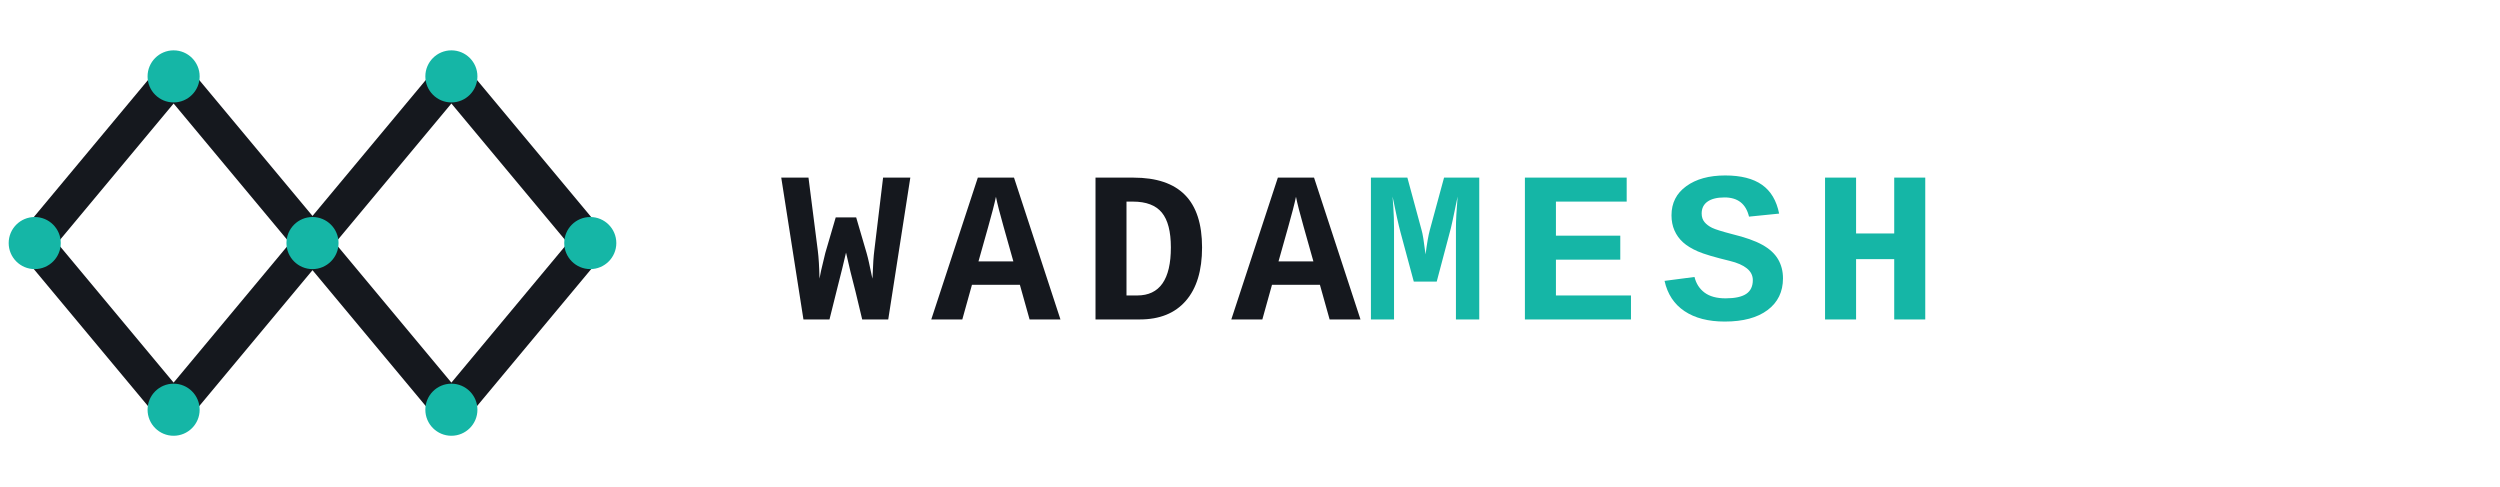
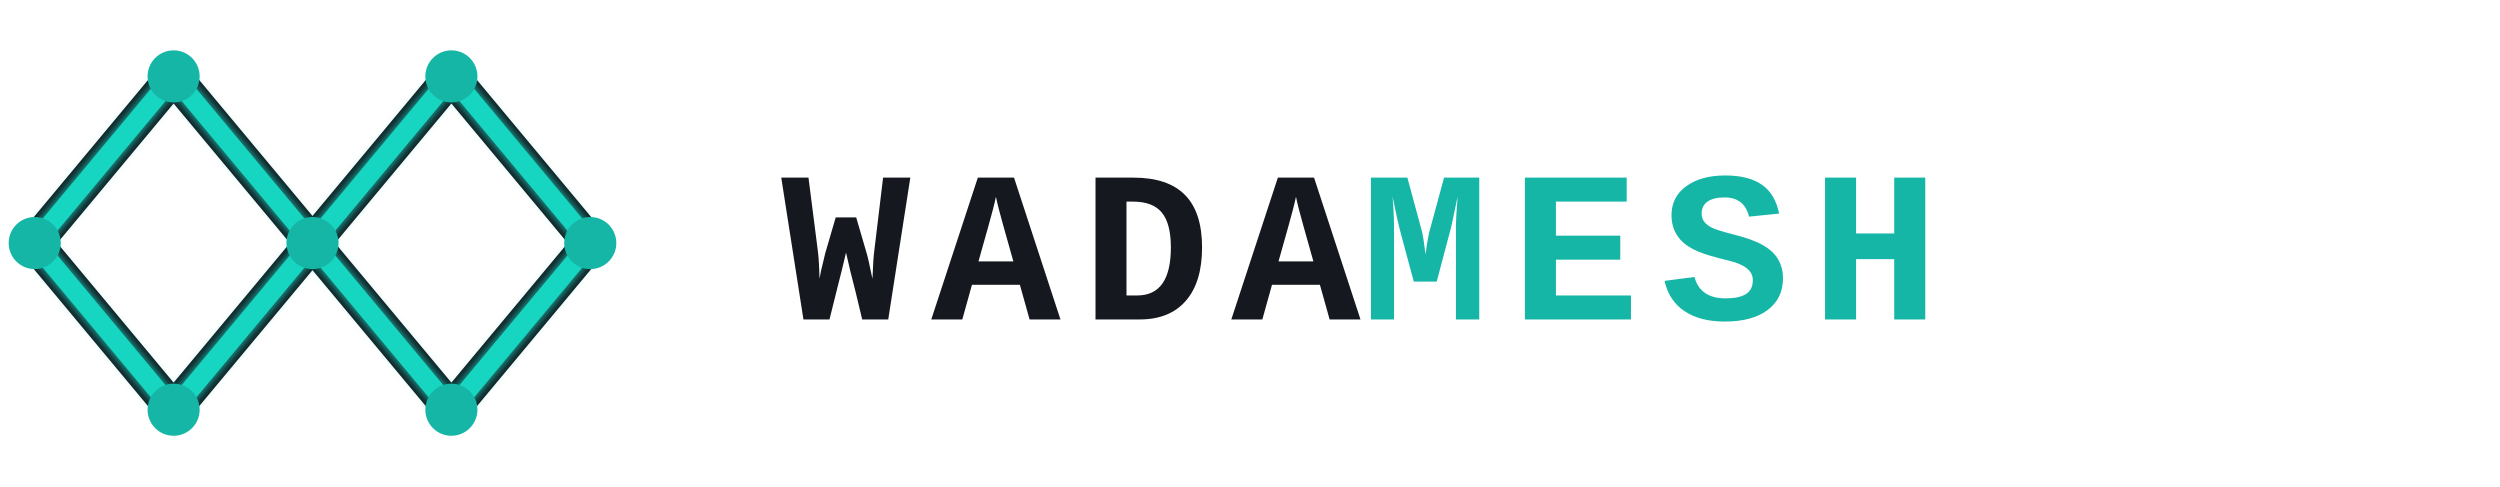
<svg xmlns="http://www.w3.org/2000/svg" viewBox="0 0 720 140" fill="none" role="img" aria-label="WADAMESH">
+   <defs>
+     <filter id="wmGlow" x="-60%" y="-60%" width="220%" height="220%">
+       <feGaussianBlur stdDeviation="1.5" result="b" />
+       <feMerge>
+         <feMergeNode in="b" />
+         <feMergeNode in="SourceGraphic" />
+       </feMerge>
+     </filter>
+     <style type="text/css">
+       .wm-flow path{fill:none;stroke:#19d6c2;stroke-width:5.5;stroke-linecap:round}
+       .wm-ping{fill:none;stroke:#19d6c2;stroke-width:2;opacity:0;transform-box:fill-box;transform-origin:center}
+       @media (prefers-reduced-motion:no-preference){
+         .wm-flow path{stroke-dasharray:2 18;animation:wm-flow .8s linear infinite}
+         .wm-flow .wm-top{animation-delay:-.4s}
+         @keyframes wm-flow{to{stroke-dashoffset:-20}}
+         .wm-ping{animation:wm-ping 2.4s ease-out infinite}
+         .wm-ping.c1{animation-delay:.3s}.wm-ping.c2{animation-delay:.6s}.wm-ping.c3{animation-delay:.9s}.wm-ping.c4{animation-delay:1.2s}
+         @keyframes wm-ping{0%{transform:scale(1);opacity:.55}70%,100%{transform:scale(2.4);opacity:0}}
+       }
+       @media (prefers-reduced-motion:reduce){.wm-flow{display:none}}
+     </style>
+   </defs>
  <g transform="translate(0 10)">
    <path d="M10 60 L50 108 L90 60 L130 108 L170 60" stroke="#15181E" stroke-width="10" stroke-linecap="round" stroke-linejoin="round" />
    <path d="M10 60 L50 12 L90 60 L130 12 L170 60" stroke="#15181E" stroke-width="10" stroke-linecap="round" stroke-linejoin="round" />
+     <g class="wm-flow" filter="url(#wmGlow)">
+       <path class="wm-bot" pathLength="100" d="M10 60 L50 108 L90 60 L130 108 L170 60" />
+       <path class="wm-top" pathLength="100" d="M10 60 L50 12 L90 60 L130 12 L170 60" />
+     </g>
+     <g class="wm-pings">
+       <circle class="wm-ping c0" cx="10" cy="60" r="7.5" />
+       <circle class="wm-ping c2" cx="90" cy="60" r="7.5" />
+       <circle class="wm-ping c4" cx="170" cy="60" r="7.5" />
+       <circle class="wm-ping c1" cx="50" cy="12" r="7.5" />
+       <circle class="wm-ping c3" cx="130" cy="12" r="7.5" />
+       <circle class="wm-ping c1" cx="50" cy="108" r="7.5" />
+       <circle class="wm-ping c3" cx="130" cy="108" r="7.5" />
+     </g>
    <g fill="#15B6A6">
      <circle cx="10" cy="60" r="7.5" />
      <circle cx="90" cy="60" r="7.5" />
      <circle cx="170" cy="60" r="7.5" />
      <circle cx="50" cy="12" r="7.5" />
      <circle cx="130" cy="12" r="7.5" />
      <circle cx="50" cy="108" r="7.5" />
      <circle cx="130" cy="108" r="7.5" />
    </g>
  </g>
  <text x="225" y="92" font-family="'JetBrains Mono','Courier New',monospace" font-weight="700" font-size="62" letter-spacing="6" fill="#15181E">WADA<tspan fill="#15B6A6">MESH</tspan>
  </text>
</svg>
